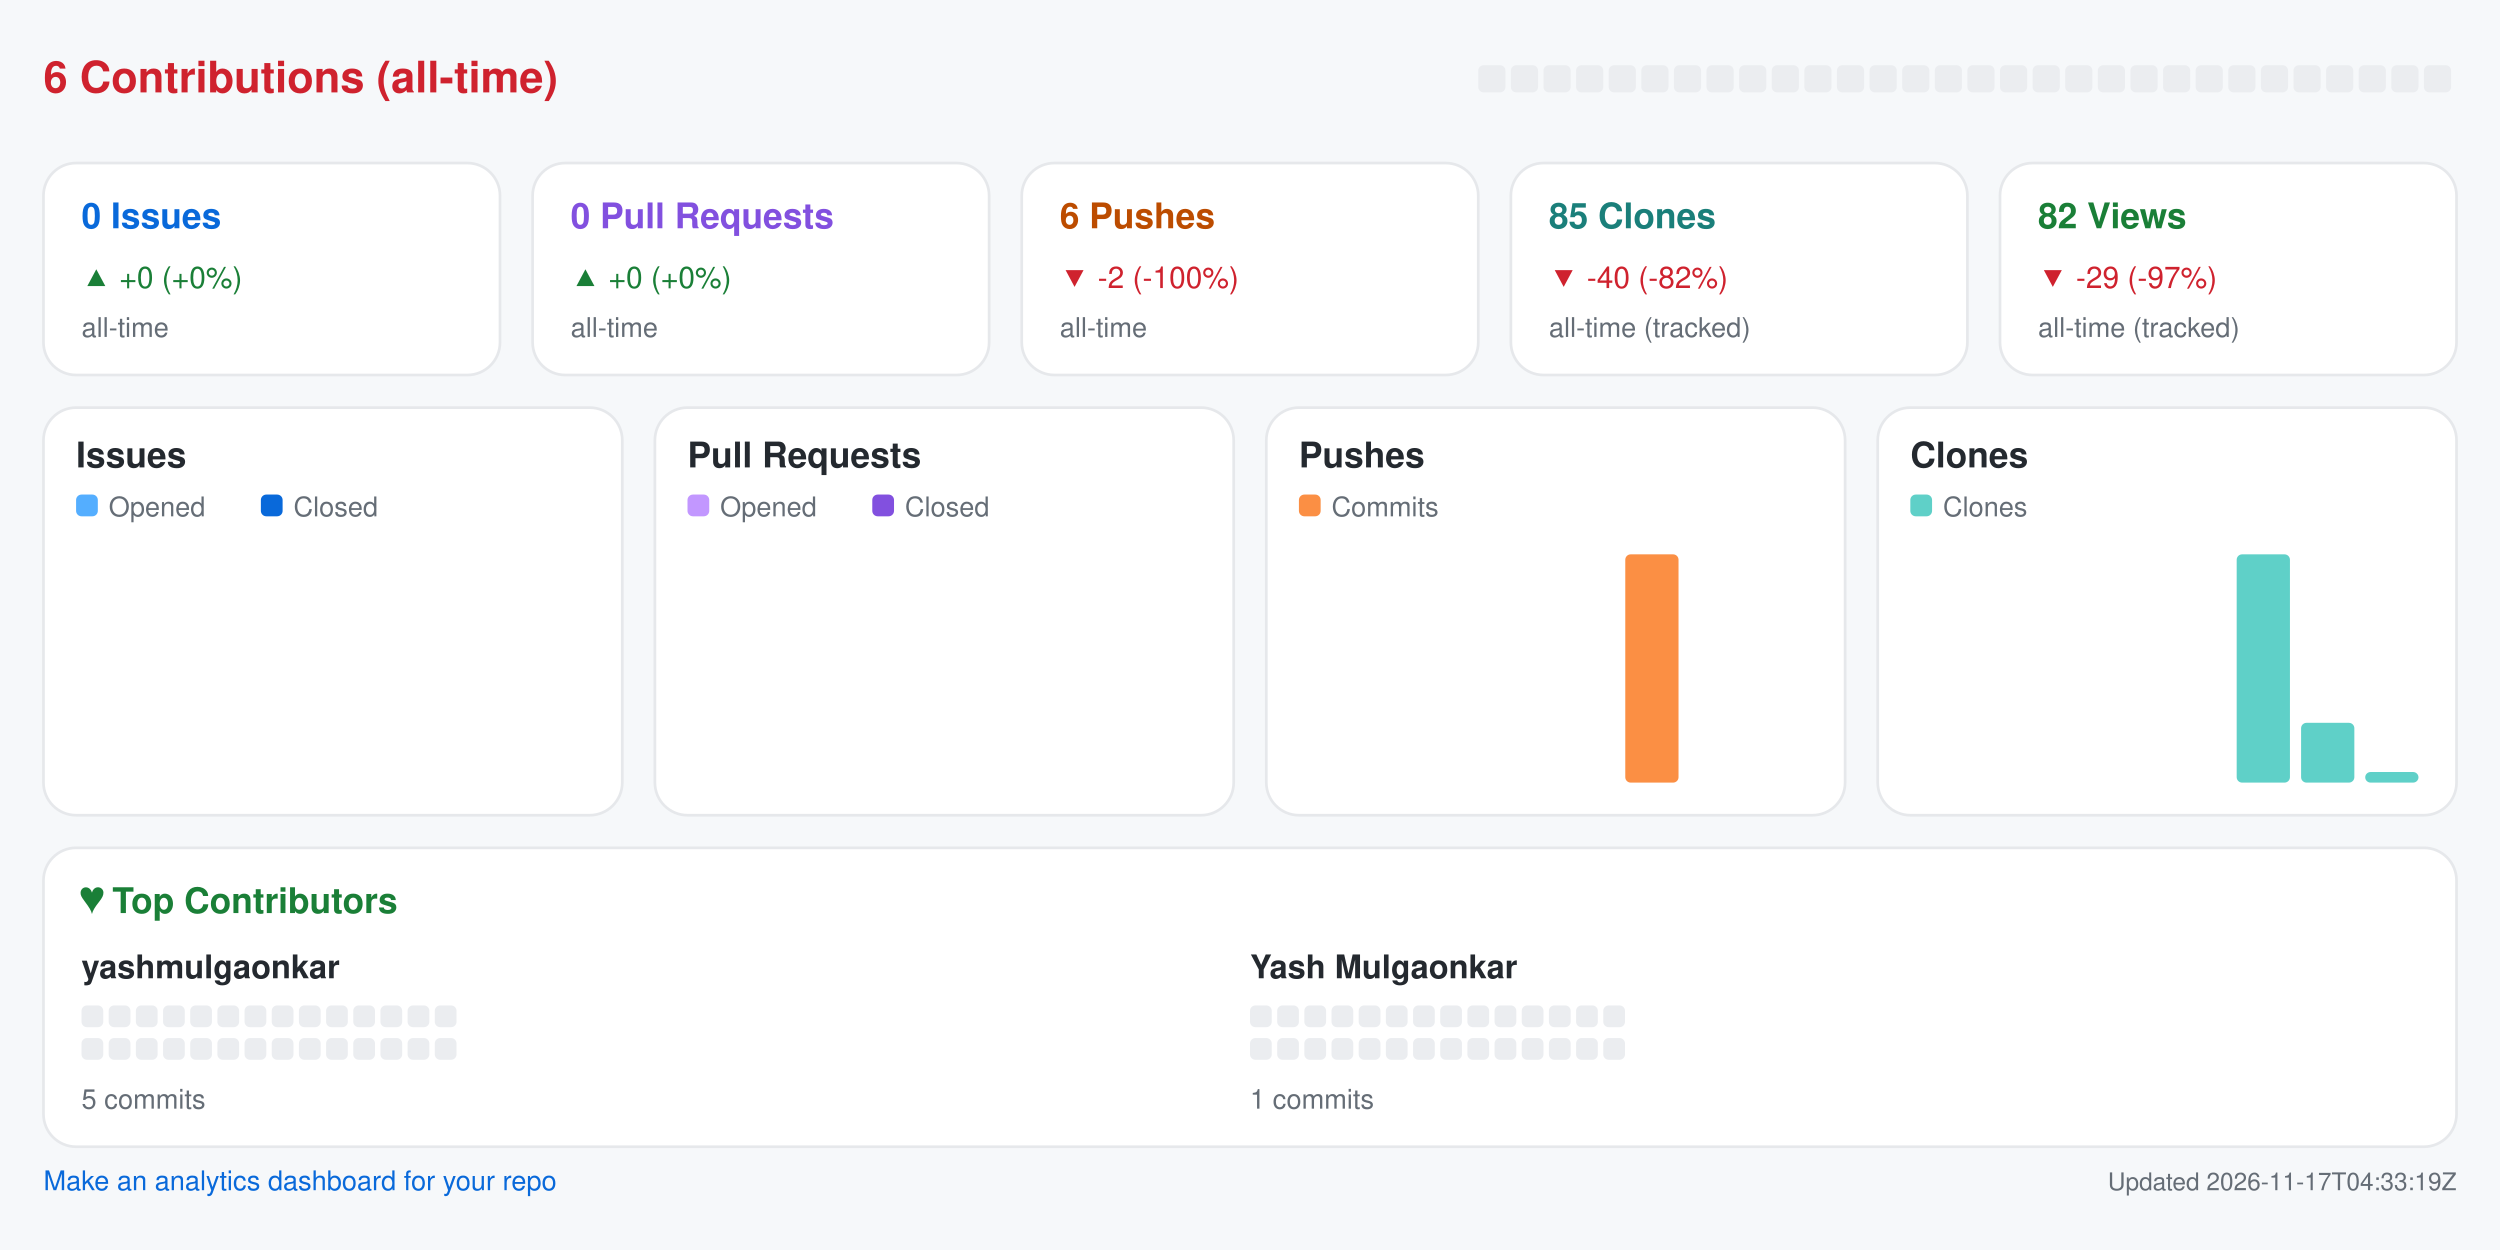
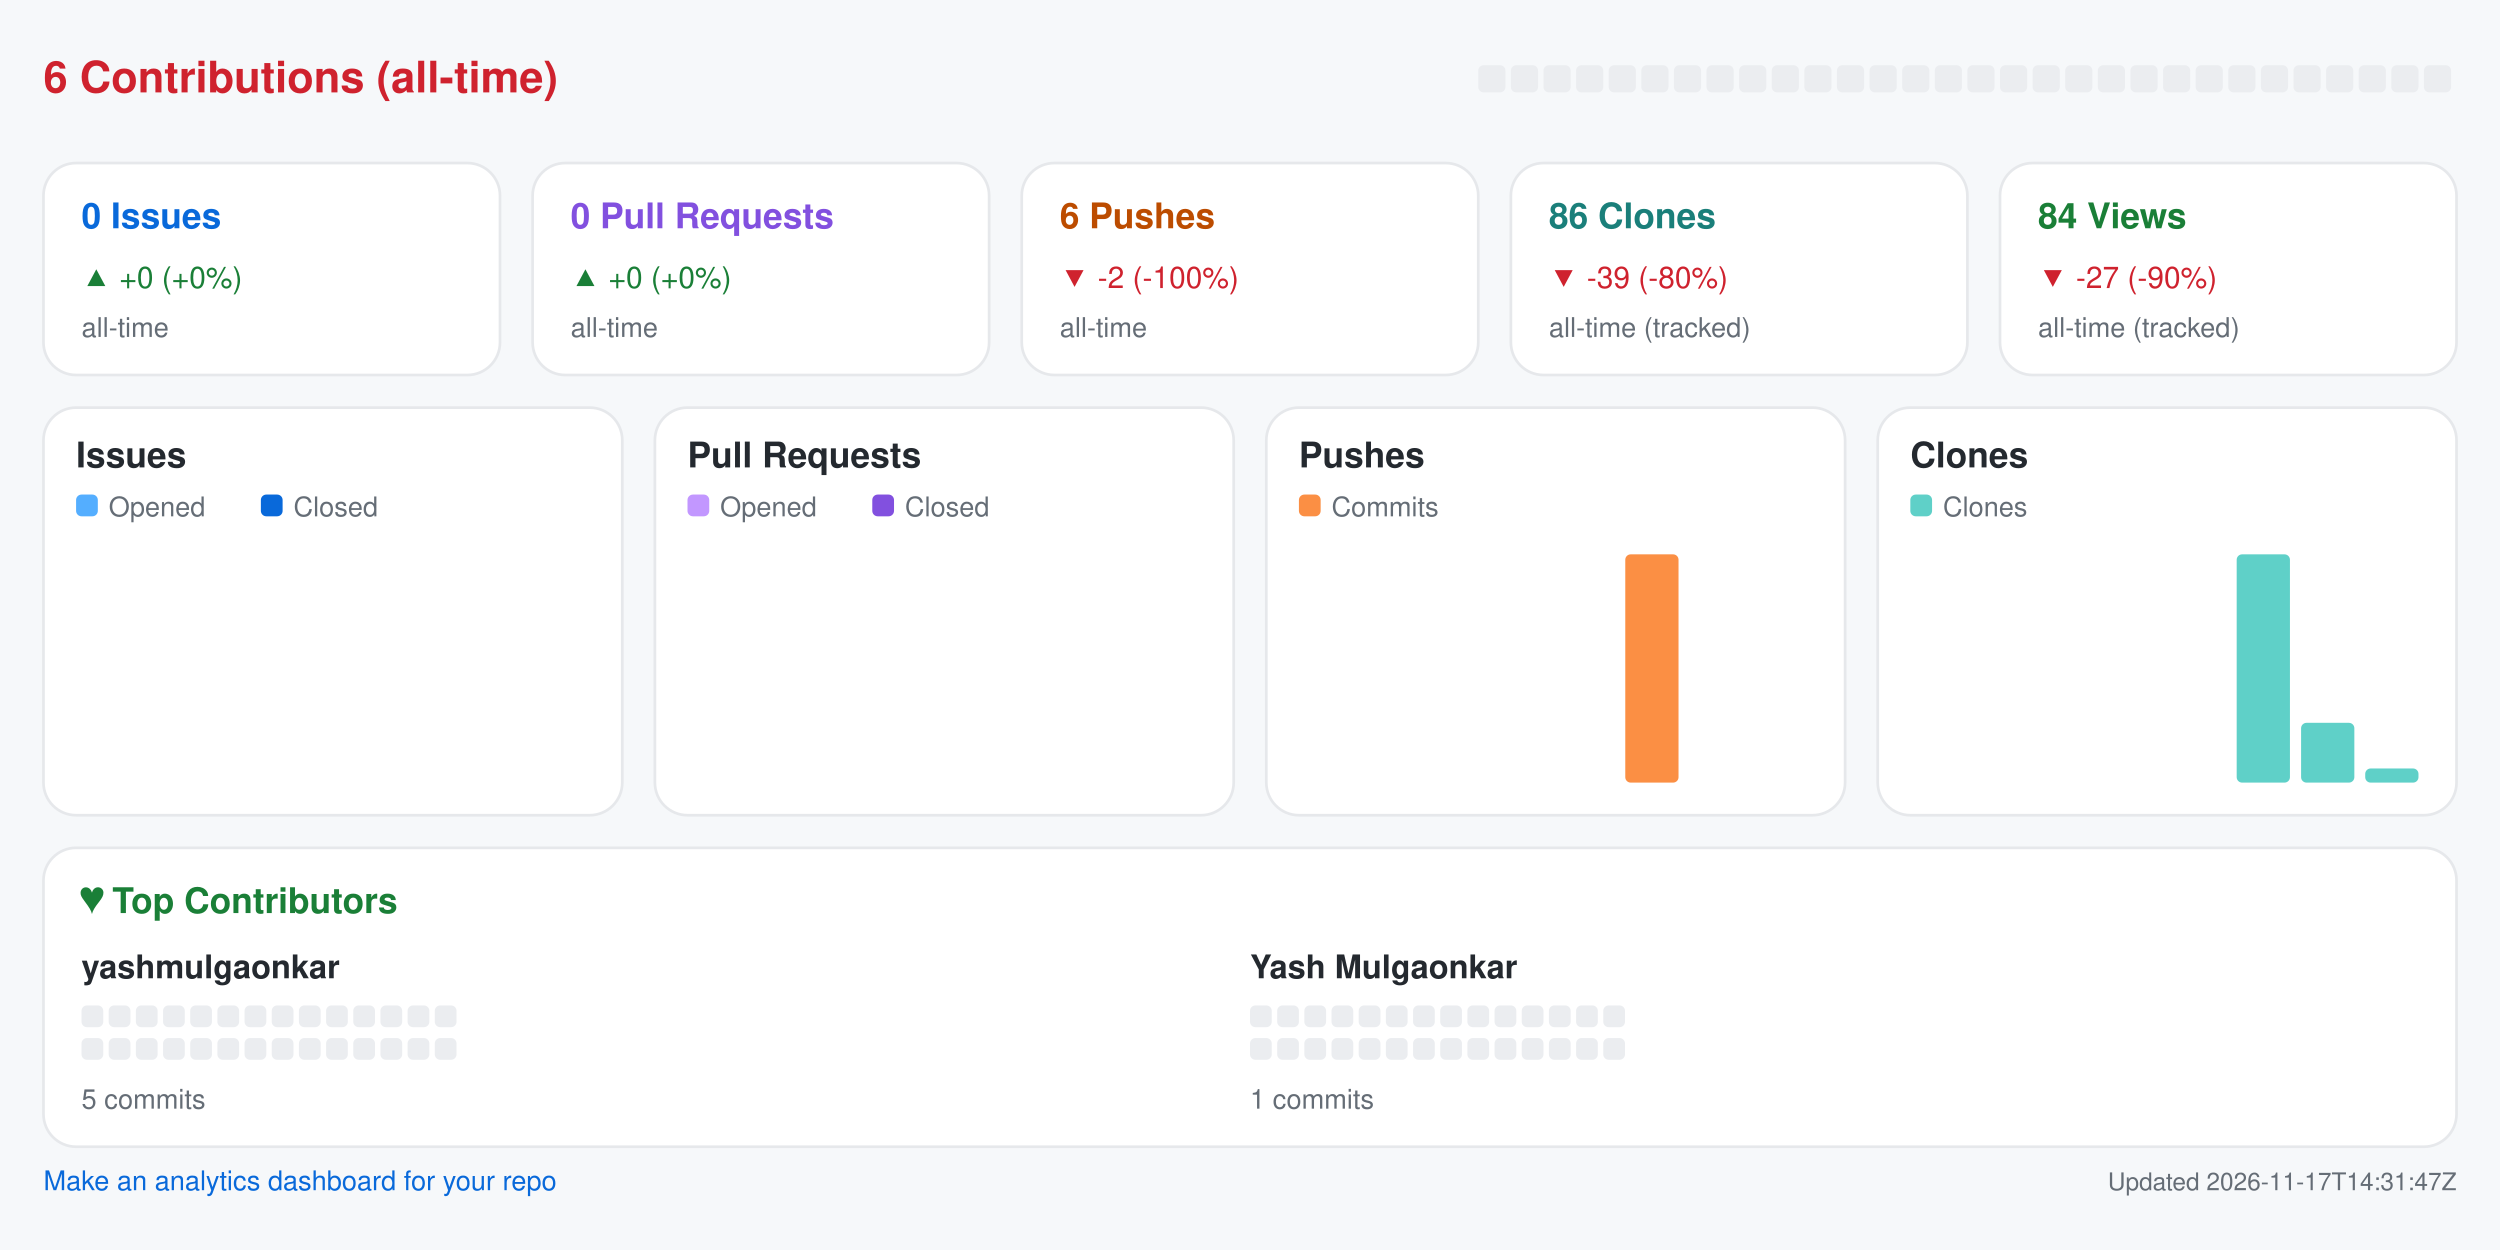
<svg xmlns="http://www.w3.org/2000/svg" width="920" height="460" viewBox="0 0 920 460" role="img" aria-label="Repository analytics for yashmulgaonkar/pi-tools">
  <rect x="0.0" y="0.0" width="920.0" height="460.0" rx="0" fill="#f6f8fa" />
  <text x="16.0" y="34.0" fill="#cf222e" font-size="16" font-family="-apple-system,BlinkMacSystemFont,Segoe UI,Helvetica,Arial,sans-serif" font-weight="600" text-anchor="start">6 Contributions (all-time)</text>
  <rect x="544.0" y="24.0" width="10.0" height="10.0" rx="2" fill="#ebedf0" />
  <rect x="556.0" y="24.0" width="10.0" height="10.0" rx="2" fill="#ebedf0" />
  <rect x="568.0" y="24.0" width="10.0" height="10.0" rx="2" fill="#ebedf0" />
  <rect x="580.0" y="24.0" width="10.0" height="10.0" rx="2" fill="#ebedf0" />
  <rect x="592.0" y="24.0" width="10.0" height="10.0" rx="2" fill="#ebedf0" />
  <rect x="604.0" y="24.0" width="10.0" height="10.0" rx="2" fill="#ebedf0" />
  <rect x="616.0" y="24.0" width="10.0" height="10.0" rx="2" fill="#ebedf0" />
  <rect x="628.0" y="24.0" width="10.0" height="10.0" rx="2" fill="#ebedf0" />
  <rect x="640.0" y="24.0" width="10.0" height="10.0" rx="2" fill="#ebedf0" />
  <rect x="652.0" y="24.0" width="10.0" height="10.0" rx="2" fill="#ebedf0" />
  <rect x="664.0" y="24.0" width="10.0" height="10.0" rx="2" fill="#ebedf0" />
  <rect x="676.0" y="24.0" width="10.0" height="10.0" rx="2" fill="#ebedf0" />
  <rect x="688.0" y="24.0" width="10.0" height="10.0" rx="2" fill="#ebedf0" />
  <rect x="700.0" y="24.0" width="10.0" height="10.0" rx="2" fill="#ebedf0" />
  <rect x="712.0" y="24.0" width="10.0" height="10.0" rx="2" fill="#ebedf0" />
  <rect x="724.0" y="24.0" width="10.0" height="10.0" rx="2" fill="#ebedf0" />
  <rect x="736.0" y="24.0" width="10.0" height="10.0" rx="2" fill="#ebedf0" />
  <rect x="748.0" y="24.0" width="10.0" height="10.0" rx="2" fill="#ebedf0" />
  <rect x="760.0" y="24.0" width="10.0" height="10.0" rx="2" fill="#ebedf0" />
  <rect x="772.0" y="24.0" width="10.0" height="10.0" rx="2" fill="#ebedf0" />
  <rect x="784.0" y="24.0" width="10.0" height="10.0" rx="2" fill="#ebedf0" />
  <rect x="796.0" y="24.0" width="10.0" height="10.0" rx="2" fill="#ebedf0" />
  <rect x="808.0" y="24.0" width="10.0" height="10.0" rx="2" fill="#ebedf0" />
  <rect x="820.0" y="24.0" width="10.0" height="10.0" rx="2" fill="#ebedf0" />
  <rect x="832.0" y="24.0" width="10.0" height="10.0" rx="2" fill="#ebedf0" />
  <rect x="844.0" y="24.0" width="10.0" height="10.0" rx="2" fill="#ebedf0" />
  <rect x="856.0" y="24.0" width="10.0" height="10.0" rx="2" fill="#ebedf0" />
  <rect x="868.0" y="24.0" width="10.0" height="10.0" rx="2" fill="#ebedf0" />
  <rect x="880.0" y="24.0" width="10.0" height="10.0" rx="2" fill="#ebedf0" />
  <rect x="892.0" y="24.0" width="10.0" height="10.0" rx="2" fill="#ebedf0" />
  <rect x="16.0" y="60.0" width="168.0" height="78.0" rx="12" fill="#ffffff" stroke="#e6e8eb" />
  <text x="30.0" y="84.0" fill="#0969da" font-size="13" font-family="-apple-system,BlinkMacSystemFont,Segoe UI,Helvetica,Arial,sans-serif" font-weight="600" text-anchor="start">0 Issues</text>
  <text x="30.0" y="106.0" fill="#1a7f37" font-size="11" font-family="-apple-system,BlinkMacSystemFont,Segoe UI,Helvetica,Arial,sans-serif" font-weight="400" text-anchor="start">▲ +0 (+0%)</text>
  <text x="30.0" y="124.0" fill="#656d76" font-size="10" font-family="-apple-system,BlinkMacSystemFont,Segoe UI,Helvetica,Arial,sans-serif" font-weight="400" text-anchor="start">all-time</text>
  <rect x="196.0" y="60.0" width="168.0" height="78.0" rx="12" fill="#ffffff" stroke="#e6e8eb" />
  <text x="210.0" y="84.0" fill="#8250df" font-size="13" font-family="-apple-system,BlinkMacSystemFont,Segoe UI,Helvetica,Arial,sans-serif" font-weight="600" text-anchor="start">0 Pull Requests</text>
  <text x="210.0" y="106.0" fill="#1a7f37" font-size="11" font-family="-apple-system,BlinkMacSystemFont,Segoe UI,Helvetica,Arial,sans-serif" font-weight="400" text-anchor="start">▲ +0 (+0%)</text>
  <text x="210.0" y="124.0" fill="#656d76" font-size="10" font-family="-apple-system,BlinkMacSystemFont,Segoe UI,Helvetica,Arial,sans-serif" font-weight="400" text-anchor="start">all-time</text>
  <rect x="376.0" y="60.0" width="168.0" height="78.0" rx="12" fill="#ffffff" stroke="#e6e8eb" />
  <text x="390.0" y="84.0" fill="#bc4c00" font-size="13" font-family="-apple-system,BlinkMacSystemFont,Segoe UI,Helvetica,Arial,sans-serif" font-weight="600" text-anchor="start">6 Pushes</text>
  <text x="390.0" y="106.0" fill="#cf222e" font-size="11" font-family="-apple-system,BlinkMacSystemFont,Segoe UI,Helvetica,Arial,sans-serif" font-weight="400" text-anchor="start">▼ -2 (-100%)</text>
  <text x="390.0" y="124.0" fill="#656d76" font-size="10" font-family="-apple-system,BlinkMacSystemFont,Segoe UI,Helvetica,Arial,sans-serif" font-weight="400" text-anchor="start">all-time</text>
  <rect x="556.0" y="60.0" width="168.0" height="78.0" rx="12" fill="#ffffff" stroke="#e6e8eb" />
-   <text x="570.0" y="84.0" fill="#1a7f7a" font-size="13" font-family="-apple-system,BlinkMacSystemFont,Segoe UI,Helvetica,Arial,sans-serif" font-weight="600" text-anchor="start">85 Clones</text>
-   <text x="570.0" y="106.0" fill="#cf222e" font-size="11" font-family="-apple-system,BlinkMacSystemFont,Segoe UI,Helvetica,Arial,sans-serif" font-weight="400" text-anchor="start">▼ -40 (-82%)</text>
+   <text x="570.0" y="84.0" fill="#1a7f7a" font-size="13" font-family="-apple-system,BlinkMacSystemFont,Segoe UI,Helvetica,Arial,sans-serif" font-weight="600" text-anchor="start">86 Clones</text>
+   <text x="570.0" y="106.0" fill="#cf222e" font-size="11" font-family="-apple-system,BlinkMacSystemFont,Segoe UI,Helvetica,Arial,sans-serif" font-weight="400" text-anchor="start">▼ -39 (-80%)</text>
  <text x="570.0" y="124.0" fill="#656d76" font-size="10" font-family="-apple-system,BlinkMacSystemFont,Segoe UI,Helvetica,Arial,sans-serif" font-weight="400" text-anchor="start">all-time (tracked)</text>
  <rect x="736.0" y="60.0" width="168.0" height="78.0" rx="12" fill="#ffffff" stroke="#e6e8eb" />
-   <text x="750.0" y="84.0" fill="#1a7f37" font-size="13" font-family="-apple-system,BlinkMacSystemFont,Segoe UI,Helvetica,Arial,sans-serif" font-weight="600" text-anchor="start">82 Views</text>
-   <text x="750.0" y="106.0" fill="#cf222e" font-size="11" font-family="-apple-system,BlinkMacSystemFont,Segoe UI,Helvetica,Arial,sans-serif" font-weight="400" text-anchor="start">▼ -29 (-97%)</text>
+   <text x="750.0" y="84.0" fill="#1a7f37" font-size="13" font-family="-apple-system,BlinkMacSystemFont,Segoe UI,Helvetica,Arial,sans-serif" font-weight="600" text-anchor="start">84 Views</text>
+   <text x="750.0" y="106.0" fill="#cf222e" font-size="11" font-family="-apple-system,BlinkMacSystemFont,Segoe UI,Helvetica,Arial,sans-serif" font-weight="400" text-anchor="start">▼ -27 (-90%)</text>
  <text x="750.0" y="124.0" fill="#656d76" font-size="10" font-family="-apple-system,BlinkMacSystemFont,Segoe UI,Helvetica,Arial,sans-serif" font-weight="400" text-anchor="start">all-time (tracked)</text>
  <rect x="16.0" y="150.0" width="213.0" height="150.0" rx="12" fill="#ffffff" stroke="#e6e8eb" />
  <text x="28.0" y="172.0" fill="#24292f" font-size="13" font-family="-apple-system,BlinkMacSystemFont,Segoe UI,Helvetica,Arial,sans-serif" font-weight="600" text-anchor="start">Issues</text>
  <rect x="28.0" y="182.0" width="8.0" height="8.0" rx="2" fill="#54aeff" />
  <text x="40.0" y="190.0" fill="#656d76" font-size="10" font-family="-apple-system,BlinkMacSystemFont,Segoe UI,Helvetica,Arial,sans-serif" font-weight="400" text-anchor="start">Opened</text>
  <rect x="96.0" y="182.0" width="8.0" height="8.0" rx="2" fill="#0969da" />
  <text x="108.0" y="190.0" fill="#656d76" font-size="10" font-family="-apple-system,BlinkMacSystemFont,Segoe UI,Helvetica,Arial,sans-serif" font-weight="400" text-anchor="start">Closed</text>
  <rect x="30.0" y="288.0" width="8.8" height="0.0" rx="2" fill="#54aeff" />
  <rect x="39.8" y="288.0" width="8.8" height="0.0" rx="2" fill="#0969da" />
  <rect x="53.6" y="288.0" width="8.8" height="0.0" rx="2" fill="#54aeff" />
  <rect x="63.4" y="288.0" width="8.8" height="0.0" rx="2" fill="#0969da" />
  <rect x="77.2" y="288.0" width="8.8" height="0.0" rx="2" fill="#54aeff" />
  <rect x="87.1" y="288.0" width="8.8" height="0.0" rx="2" fill="#0969da" />
  <rect x="100.9" y="288.0" width="8.8" height="0.0" rx="2" fill="#54aeff" />
  <rect x="110.7" y="288.0" width="8.8" height="0.0" rx="2" fill="#0969da" />
  <rect x="124.5" y="288.0" width="8.8" height="0.0" rx="2" fill="#54aeff" />
  <rect x="134.3" y="288.0" width="8.8" height="0.0" rx="2" fill="#0969da" />
  <rect x="148.1" y="288.0" width="8.8" height="0.0" rx="2" fill="#54aeff" />
  <rect x="157.9" y="288.0" width="8.8" height="0.0" rx="2" fill="#0969da" />
  <rect x="171.8" y="288.0" width="8.8" height="0.0" rx="2" fill="#54aeff" />
  <rect x="181.6" y="288.0" width="8.8" height="0.0" rx="2" fill="#0969da" />
  <rect x="195.4" y="288.0" width="8.8" height="0.0" rx="2" fill="#54aeff" />
  <rect x="205.2" y="288.0" width="8.8" height="0.0" rx="2" fill="#0969da" />
  <rect x="241.0" y="150.0" width="213.0" height="150.0" rx="12" fill="#ffffff" stroke="#e6e8eb" />
  <text x="253.0" y="172.0" fill="#24292f" font-size="13" font-family="-apple-system,BlinkMacSystemFont,Segoe UI,Helvetica,Arial,sans-serif" font-weight="600" text-anchor="start">Pull Requests</text>
  <rect x="253.0" y="182.0" width="8.0" height="8.0" rx="2" fill="#c297ff" />
  <text x="265.0" y="190.0" fill="#656d76" font-size="10" font-family="-apple-system,BlinkMacSystemFont,Segoe UI,Helvetica,Arial,sans-serif" font-weight="400" text-anchor="start">Opened</text>
  <rect x="321.0" y="182.0" width="8.0" height="8.0" rx="2" fill="#8250df" />
  <text x="333.0" y="190.0" fill="#656d76" font-size="10" font-family="-apple-system,BlinkMacSystemFont,Segoe UI,Helvetica,Arial,sans-serif" font-weight="400" text-anchor="start">Closed</text>
  <rect x="255.0" y="288.0" width="8.8" height="0.0" rx="2" fill="#c297ff" />
  <rect x="264.8" y="288.0" width="8.8" height="0.0" rx="2" fill="#8250df" />
  <rect x="278.6" y="288.0" width="8.8" height="0.0" rx="2" fill="#c297ff" />
  <rect x="288.4" y="288.0" width="8.8" height="0.0" rx="2" fill="#8250df" />
  <rect x="302.2" y="288.0" width="8.8" height="0.0" rx="2" fill="#c297ff" />
  <rect x="312.1" y="288.0" width="8.8" height="0.0" rx="2" fill="#8250df" />
  <rect x="325.9" y="288.0" width="8.8" height="0.0" rx="2" fill="#c297ff" />
  <rect x="335.7" y="288.0" width="8.8" height="0.0" rx="2" fill="#8250df" />
  <rect x="349.5" y="288.0" width="8.8" height="0.0" rx="2" fill="#c297ff" />
  <rect x="359.3" y="288.0" width="8.8" height="0.0" rx="2" fill="#8250df" />
  <rect x="373.1" y="288.0" width="8.8" height="0.0" rx="2" fill="#c297ff" />
  <rect x="382.9" y="288.0" width="8.8" height="0.0" rx="2" fill="#8250df" />
  <rect x="396.8" y="288.0" width="8.8" height="0.0" rx="2" fill="#c297ff" />
  <rect x="406.6" y="288.0" width="8.8" height="0.0" rx="2" fill="#8250df" />
  <rect x="420.4" y="288.0" width="8.8" height="0.0" rx="2" fill="#c297ff" />
  <rect x="430.2" y="288.0" width="8.8" height="0.0" rx="2" fill="#8250df" />
  <rect x="466.0" y="150.0" width="213.0" height="150.0" rx="12" fill="#ffffff" stroke="#e6e8eb" />
  <text x="478.0" y="172.0" fill="#24292f" font-size="13" font-family="-apple-system,BlinkMacSystemFont,Segoe UI,Helvetica,Arial,sans-serif" font-weight="600" text-anchor="start">Pushes</text>
  <rect x="478.0" y="182.0" width="8.0" height="8.0" rx="2" fill="#fb8f44" />
  <text x="490.0" y="190.0" fill="#656d76" font-size="10" font-family="-apple-system,BlinkMacSystemFont,Segoe UI,Helvetica,Arial,sans-serif" font-weight="400" text-anchor="start">Commits</text>
  <rect x="480.0" y="288.0" width="19.6" height="0.0" rx="2" fill="#fb8f44" />
  <rect x="503.6" y="288.0" width="19.6" height="0.0" rx="2" fill="#fb8f44" />
  <rect x="527.2" y="288.0" width="19.6" height="0.0" rx="2" fill="#fb8f44" />
  <rect x="550.9" y="288.0" width="19.6" height="0.0" rx="2" fill="#fb8f44" />
  <rect x="574.5" y="288.0" width="19.6" height="0.0" rx="2" fill="#fb8f44" />
  <rect x="598.1" y="204.0" width="19.6" height="84.0" rx="2" fill="#fb8f44" />
  <rect x="621.8" y="288.0" width="19.6" height="0.0" rx="2" fill="#fb8f44" />
  <rect x="645.4" y="288.0" width="19.6" height="0.0" rx="2" fill="#fb8f44" />
  <rect x="691.0" y="150.0" width="213.0" height="150.0" rx="12" fill="#ffffff" stroke="#e6e8eb" />
  <text x="703.0" y="172.0" fill="#24292f" font-size="13" font-family="-apple-system,BlinkMacSystemFont,Segoe UI,Helvetica,Arial,sans-serif" font-weight="600" text-anchor="start">Clones</text>
  <rect x="703.0" y="182.0" width="8.0" height="8.0" rx="2" fill="#5fd0c8" />
  <text x="715.0" y="190.0" fill="#656d76" font-size="10" font-family="-apple-system,BlinkMacSystemFont,Segoe UI,Helvetica,Arial,sans-serif" font-weight="400" text-anchor="start">Clones</text>
  <rect x="705.0" y="288.0" width="19.6" height="0.0" rx="2" fill="#5fd0c8" />
  <rect x="728.6" y="288.0" width="19.6" height="0.0" rx="2" fill="#5fd0c8" />
  <rect x="752.2" y="288.0" width="19.6" height="0.0" rx="2" fill="#5fd0c8" />
  <rect x="775.9" y="288.0" width="19.6" height="0.0" rx="2" fill="#5fd0c8" />
  <rect x="799.5" y="288.0" width="19.6" height="0.0" rx="2" fill="#5fd0c8" />
  <rect x="823.1" y="204.0" width="19.6" height="84.0" rx="2" fill="#5fd0c8" />
  <rect x="846.8" y="266.0" width="19.6" height="22.0" rx="2" fill="#5fd0c8" />
-   <rect x="870.4" y="284.1" width="19.6" height="3.9" rx="2" fill="#5fd0c8" />
+   <rect x="870.4" y="282.8" width="19.6" height="5.2" rx="2" fill="#5fd0c8" />
  <rect x="16.0" y="312.0" width="888.0" height="110.0" rx="12" fill="#ffffff" stroke="#e6e8eb" />
  <text x="30.0" y="336.0" fill="#1a7f37" font-size="13" font-family="-apple-system,BlinkMacSystemFont,Segoe UI,Helvetica,Arial,sans-serif" font-weight="600" text-anchor="start">♥  Top Contributors</text>
  <text x="30.0" y="360.0" fill="#24292f" font-size="12" font-family="-apple-system,BlinkMacSystemFont,Segoe UI,Helvetica,Arial,sans-serif" font-weight="600" text-anchor="start">yashmulgaonkar</text>
  <rect x="30.0" y="370.0" width="8.0" height="8.0" rx="2" fill="#ebedf0" />
  <rect x="40.0" y="370.0" width="8.0" height="8.0" rx="2" fill="#ebedf0" />
  <rect x="50.0" y="370.0" width="8.0" height="8.0" rx="2" fill="#ebedf0" />
  <rect x="60.0" y="370.0" width="8.0" height="8.0" rx="2" fill="#ebedf0" />
  <rect x="70.0" y="370.0" width="8.0" height="8.0" rx="2" fill="#ebedf0" />
  <rect x="80.0" y="370.0" width="8.0" height="8.0" rx="2" fill="#ebedf0" />
  <rect x="90.0" y="370.0" width="8.0" height="8.0" rx="2" fill="#ebedf0" />
  <rect x="100.0" y="370.0" width="8.0" height="8.0" rx="2" fill="#ebedf0" />
  <rect x="110.0" y="370.0" width="8.0" height="8.0" rx="2" fill="#ebedf0" />
  <rect x="120.0" y="370.0" width="8.0" height="8.0" rx="2" fill="#ebedf0" />
  <rect x="130.0" y="370.0" width="8.0" height="8.0" rx="2" fill="#ebedf0" />
  <rect x="140.0" y="370.0" width="8.0" height="8.0" rx="2" fill="#ebedf0" />
  <rect x="150.0" y="370.0" width="8.0" height="8.0" rx="2" fill="#ebedf0" />
  <rect x="160.0" y="370.0" width="8.0" height="8.0" rx="2" fill="#ebedf0" />
  <rect x="30.0" y="382.0" width="8.0" height="8.0" rx="2" fill="#ebedf0" />
  <rect x="40.0" y="382.0" width="8.0" height="8.0" rx="2" fill="#ebedf0" />
  <rect x="50.0" y="382.0" width="8.0" height="8.0" rx="2" fill="#ebedf0" />
  <rect x="60.0" y="382.0" width="8.0" height="8.0" rx="2" fill="#ebedf0" />
  <rect x="70.0" y="382.0" width="8.0" height="8.0" rx="2" fill="#ebedf0" />
  <rect x="80.0" y="382.0" width="8.0" height="8.0" rx="2" fill="#ebedf0" />
  <rect x="90.0" y="382.0" width="8.0" height="8.0" rx="2" fill="#ebedf0" />
  <rect x="100.0" y="382.0" width="8.0" height="8.0" rx="2" fill="#ebedf0" />
  <rect x="110.0" y="382.0" width="8.0" height="8.0" rx="2" fill="#ebedf0" />
  <rect x="120.0" y="382.0" width="8.0" height="8.0" rx="2" fill="#ebedf0" />
  <rect x="130.0" y="382.0" width="8.0" height="8.0" rx="2" fill="#ebedf0" />
  <rect x="140.0" y="382.0" width="8.0" height="8.0" rx="2" fill="#ebedf0" />
  <rect x="150.0" y="382.0" width="8.0" height="8.0" rx="2" fill="#ebedf0" />
  <rect x="160.0" y="382.0" width="8.0" height="8.0" rx="2" fill="#ebedf0" />
  <text x="30.0" y="408.0" fill="#656d76" font-size="10" font-family="-apple-system,BlinkMacSystemFont,Segoe UI,Helvetica,Arial,sans-serif" font-weight="400" text-anchor="start">5 commits</text>
  <text x="460.0" y="360.0" fill="#24292f" font-size="12" font-family="-apple-system,BlinkMacSystemFont,Segoe UI,Helvetica,Arial,sans-serif" font-weight="600" text-anchor="start">Yash Mulgaonkar</text>
  <rect x="460.0" y="370.0" width="8.0" height="8.0" rx="2" fill="#ebedf0" />
  <rect x="470.0" y="370.0" width="8.0" height="8.0" rx="2" fill="#ebedf0" />
  <rect x="480.0" y="370.0" width="8.0" height="8.0" rx="2" fill="#ebedf0" />
  <rect x="490.0" y="370.0" width="8.0" height="8.0" rx="2" fill="#ebedf0" />
  <rect x="500.0" y="370.0" width="8.0" height="8.0" rx="2" fill="#ebedf0" />
  <rect x="510.0" y="370.0" width="8.0" height="8.0" rx="2" fill="#ebedf0" />
  <rect x="520.0" y="370.0" width="8.0" height="8.0" rx="2" fill="#ebedf0" />
  <rect x="530.0" y="370.0" width="8.0" height="8.0" rx="2" fill="#ebedf0" />
  <rect x="540.0" y="370.0" width="8.0" height="8.0" rx="2" fill="#ebedf0" />
  <rect x="550.0" y="370.0" width="8.0" height="8.0" rx="2" fill="#ebedf0" />
  <rect x="560.0" y="370.0" width="8.0" height="8.0" rx="2" fill="#ebedf0" />
  <rect x="570.0" y="370.0" width="8.0" height="8.0" rx="2" fill="#ebedf0" />
  <rect x="580.0" y="370.0" width="8.0" height="8.0" rx="2" fill="#ebedf0" />
  <rect x="590.0" y="370.0" width="8.0" height="8.0" rx="2" fill="#ebedf0" />
  <rect x="460.0" y="382.0" width="8.0" height="8.0" rx="2" fill="#ebedf0" />
  <rect x="470.0" y="382.0" width="8.0" height="8.0" rx="2" fill="#ebedf0" />
  <rect x="480.0" y="382.0" width="8.0" height="8.0" rx="2" fill="#ebedf0" />
  <rect x="490.0" y="382.0" width="8.0" height="8.0" rx="2" fill="#ebedf0" />
  <rect x="500.0" y="382.0" width="8.0" height="8.0" rx="2" fill="#ebedf0" />
  <rect x="510.0" y="382.0" width="8.0" height="8.0" rx="2" fill="#ebedf0" />
  <rect x="520.0" y="382.0" width="8.0" height="8.0" rx="2" fill="#ebedf0" />
  <rect x="530.0" y="382.0" width="8.0" height="8.0" rx="2" fill="#ebedf0" />
  <rect x="540.0" y="382.0" width="8.0" height="8.0" rx="2" fill="#ebedf0" />
  <rect x="550.0" y="382.0" width="8.0" height="8.0" rx="2" fill="#ebedf0" />
  <rect x="560.0" y="382.0" width="8.0" height="8.0" rx="2" fill="#ebedf0" />
  <rect x="570.0" y="382.0" width="8.0" height="8.0" rx="2" fill="#ebedf0" />
  <rect x="580.0" y="382.0" width="8.0" height="8.0" rx="2" fill="#ebedf0" />
  <rect x="590.0" y="382.0" width="8.0" height="8.0" rx="2" fill="#ebedf0" />
  <text x="460.0" y="408.0" fill="#656d76" font-size="10" font-family="-apple-system,BlinkMacSystemFont,Segoe UI,Helvetica,Arial,sans-serif" font-weight="400" text-anchor="start">1 commits</text>
  <a href="https://github.com/yashmulgaonkar/repo-analytics" target="_blank" rel="noopener noreferrer">
    <text x="16.0" y="438.0" fill="#0969da" font-size="10" font-family="-apple-system,BlinkMacSystemFont,Segoe UI,Helvetica,Arial,sans-serif" font-weight="400" text-anchor="start">Make an analytics dashboard for your repo</text>
  </a>
-   <text x="904.0" y="438.0" fill="#656d76" font-size="9" font-family="-apple-system,BlinkMacSystemFont,Segoe UI,Helvetica,Arial,sans-serif" font-weight="400" text-anchor="end">Updated 2026-11-17T04:33:19Z</text>
+   <text x="904.0" y="438.0" fill="#656d76" font-size="9" font-family="-apple-system,BlinkMacSystemFont,Segoe UI,Helvetica,Arial,sans-serif" font-weight="400" text-anchor="end">Updated 2026-11-17T14:31:47Z</text>
</svg>
